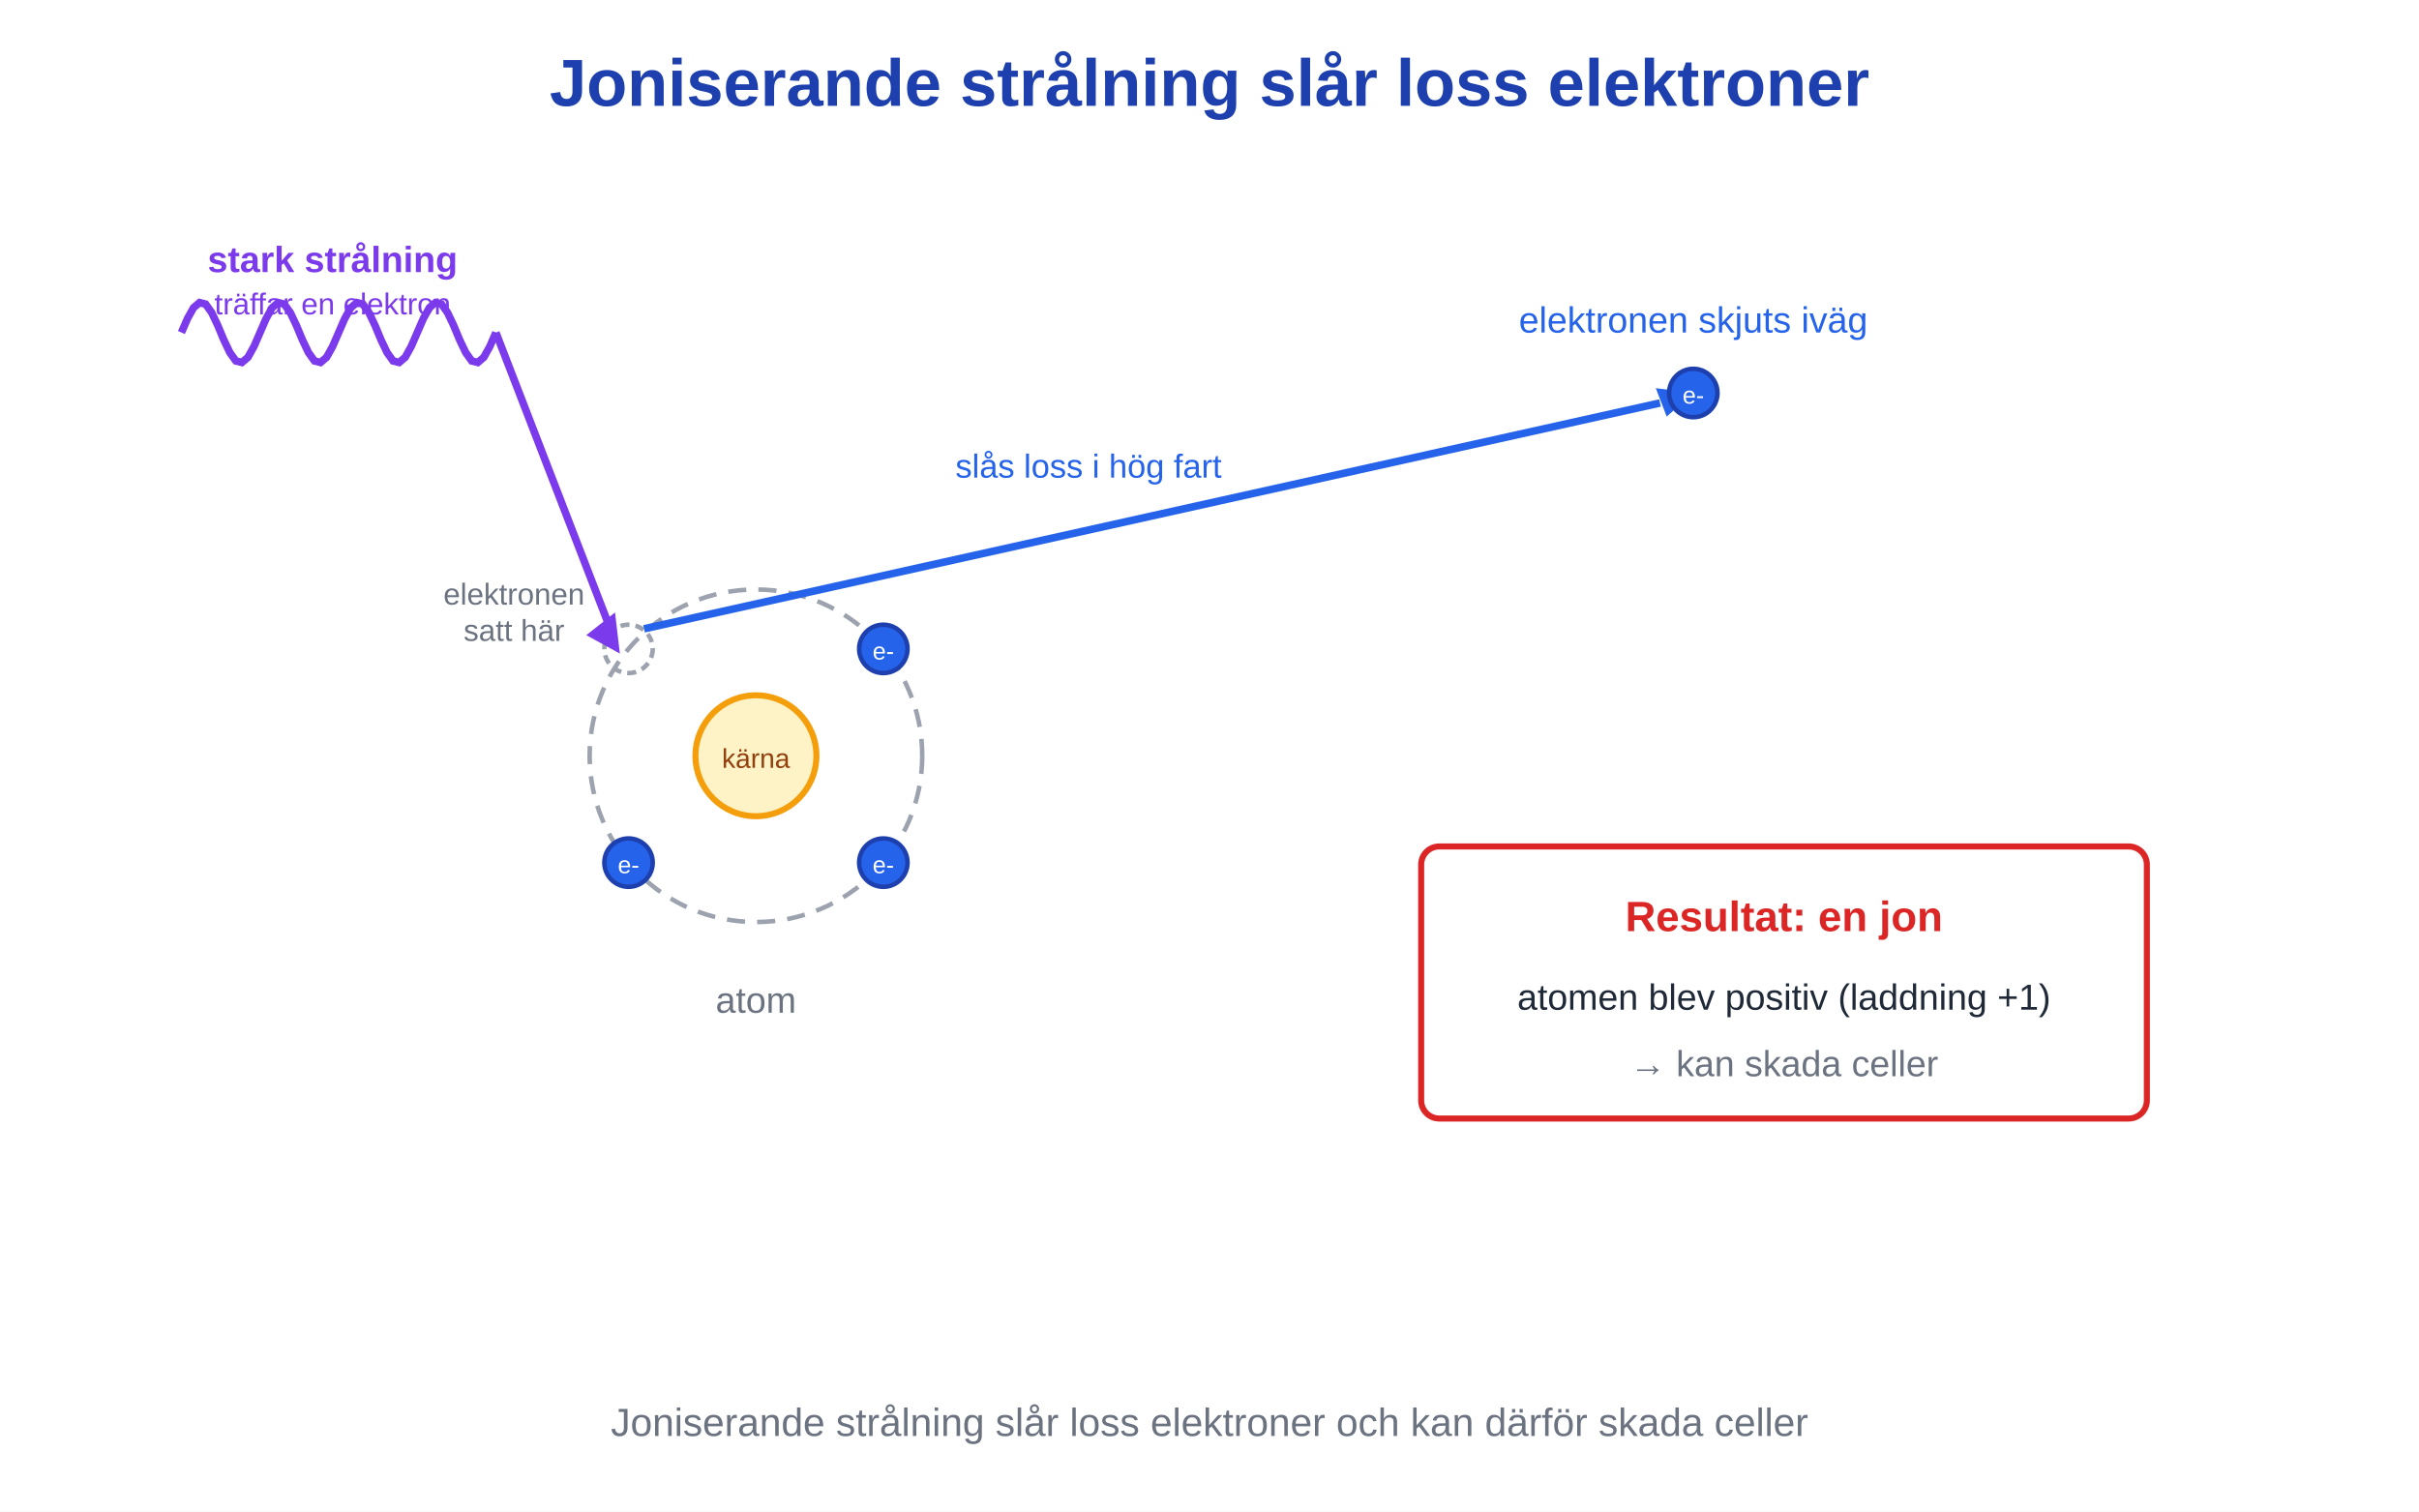
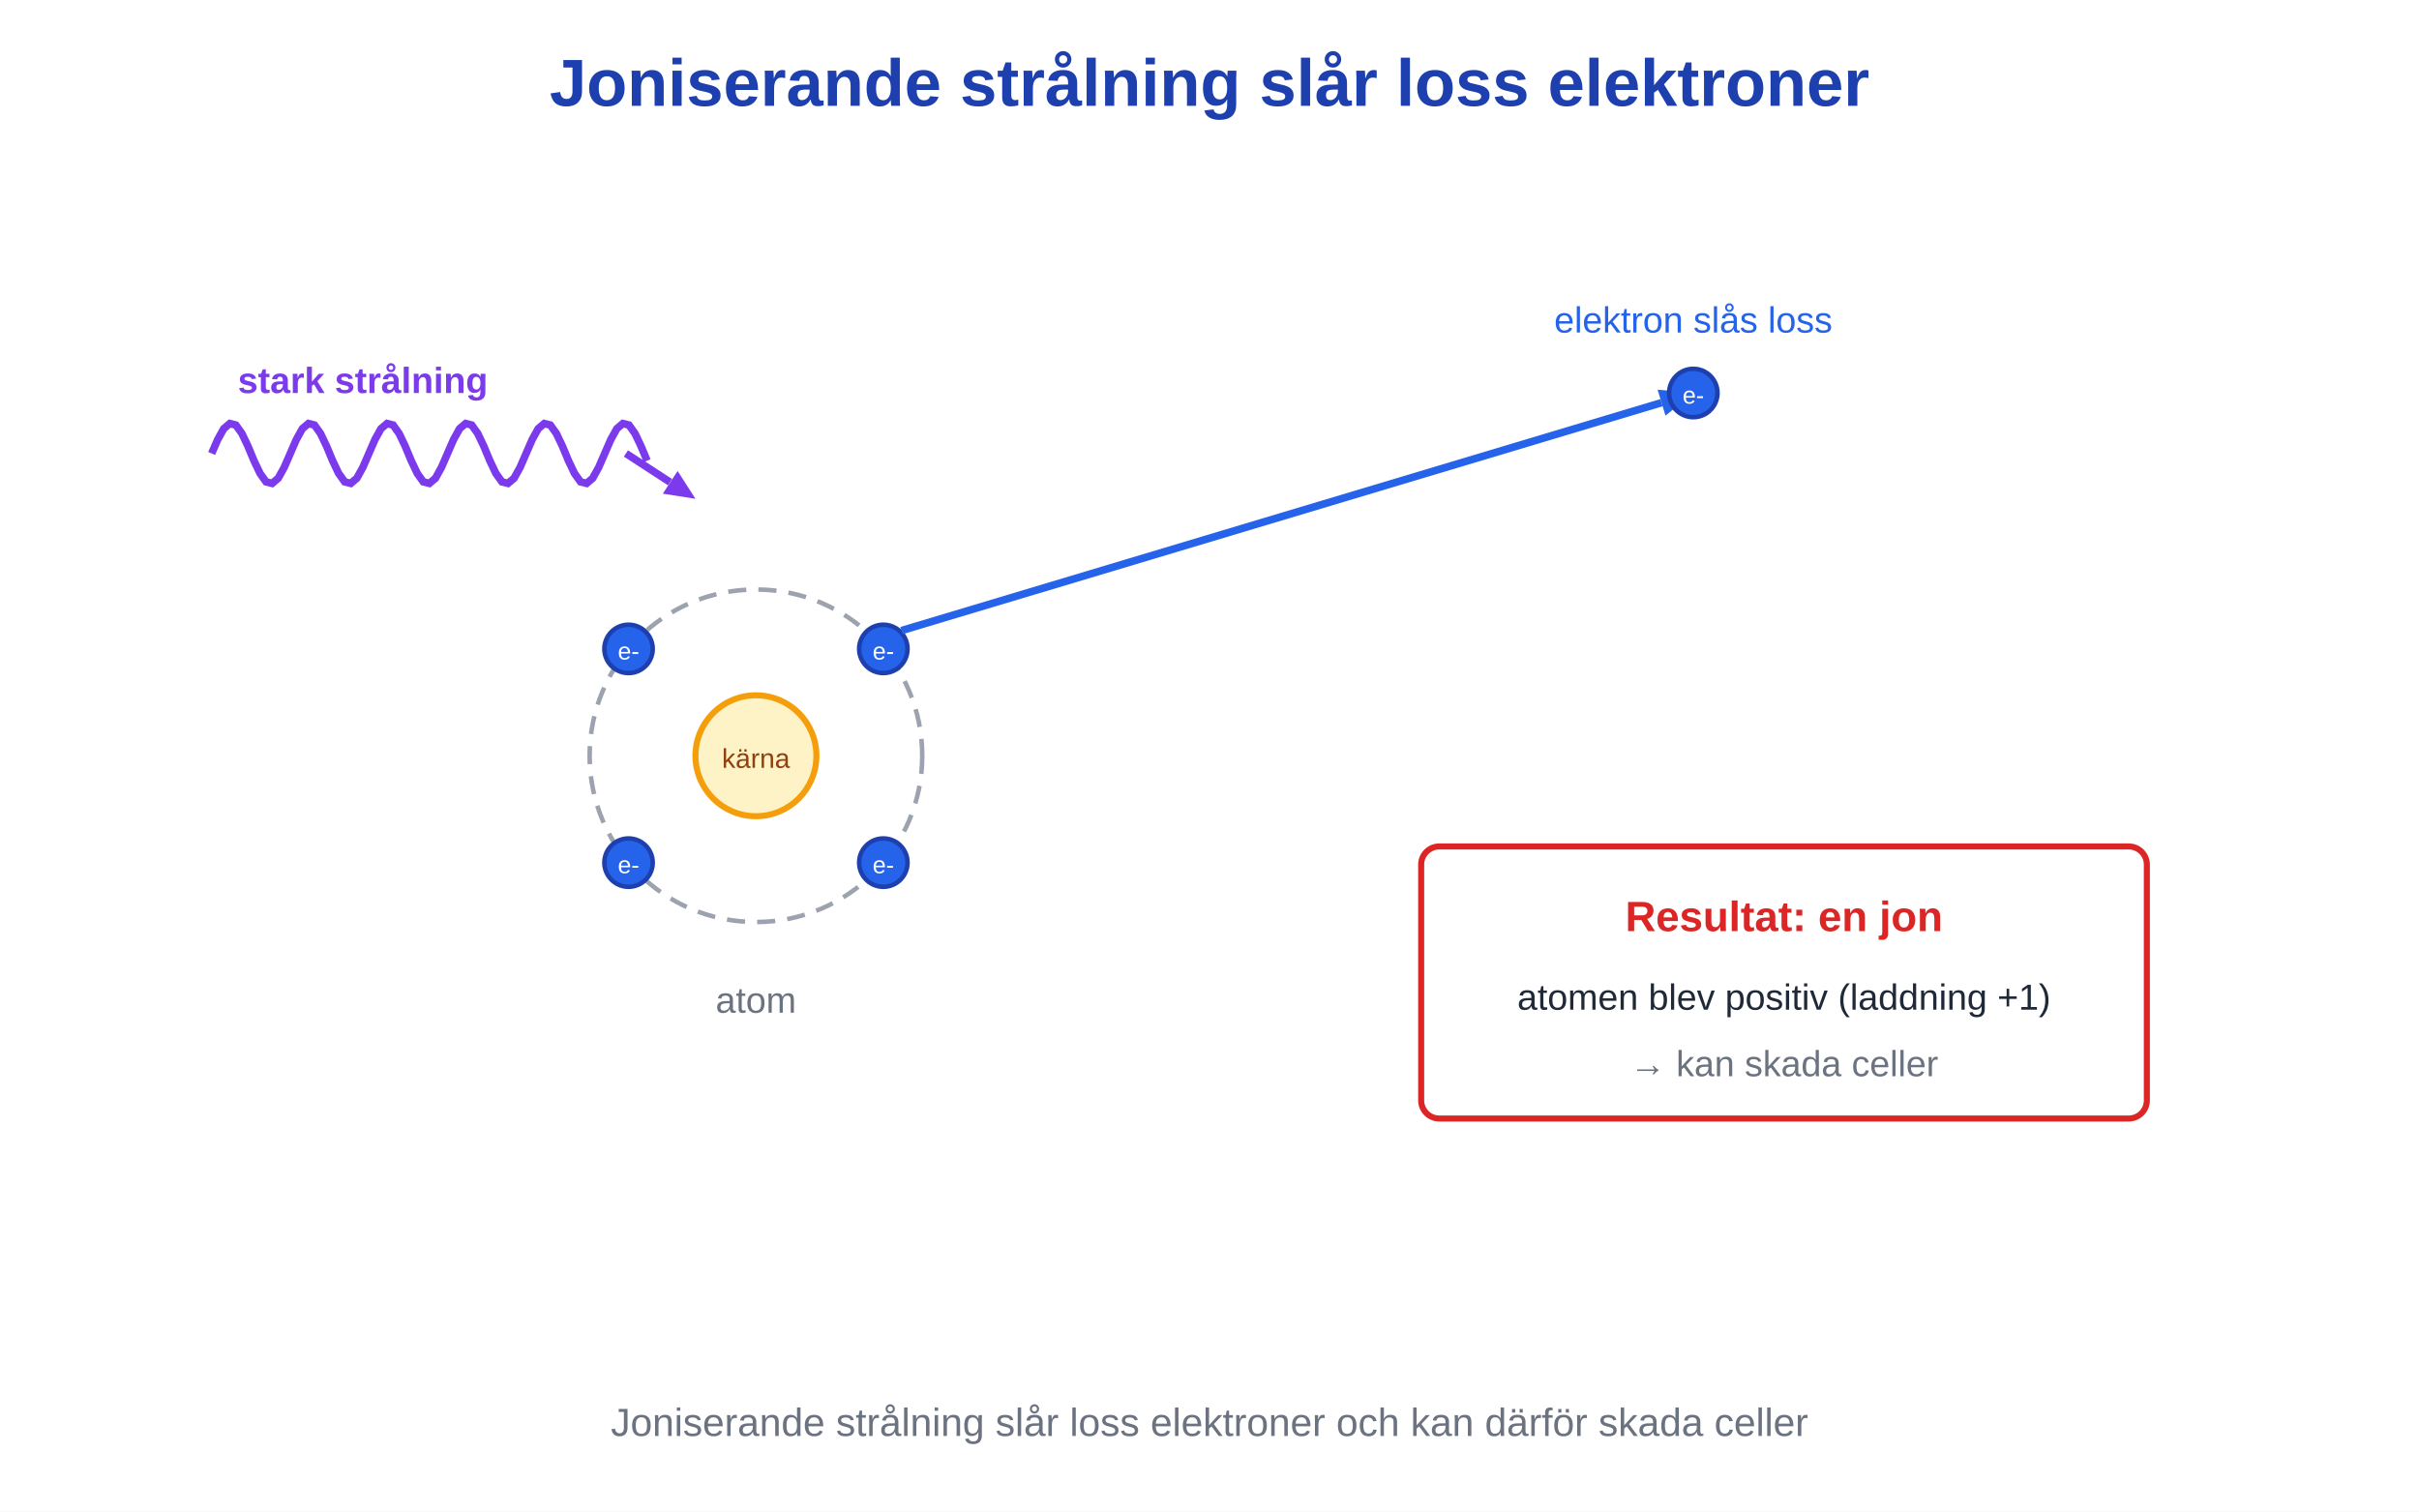
<svg xmlns="http://www.w3.org/2000/svg" viewBox="0 0 800 500" width="800" height="500">
  <rect width="800" height="500" fill="white" />
  <text x="400" y="35" font-family="Arial,sans-serif" font-size="22" fill="#1e40af" text-anchor="middle" font-weight="bold">Joniserande strålning slår loss elektroner</text>
  <circle cx="250" cy="250" r="20" fill="#fef3c7" stroke="#f59e0b" stroke-width="2" />
  <text x="250" y="254" font-family="Arial,sans-serif" font-size="9" fill="#92400e" text-anchor="middle">kärna</text>
  <circle cx="250" cy="250" r="55" fill="none" stroke="#9ca3af" stroke-width="1.5" stroke-dasharray="6,4" />
  <circle cx="292.132" cy="214.647" r="8" fill="#2563eb" stroke="#1e40af" stroke-width="1.5" />
  <text x="292.132" y="218.147" font-family="Arial,sans-serif" font-size="8" fill="white" text-anchor="middle">e-</text>
+   <circle cx="207.868" cy="214.647" r="8" fill="#2563eb" stroke="#1e40af" stroke-width="1.5" />
+   <text x="207.868" y="218.147" font-family="Arial,sans-serif" font-size="8" fill="white" text-anchor="middle">e-</text>
  <circle cx="207.868" cy="285.353" r="8" fill="#2563eb" stroke="#1e40af" stroke-width="1.5" />
  <text x="207.868" y="288.853" font-family="Arial,sans-serif" font-size="8" fill="white" text-anchor="middle">e-</text>
  <circle cx="292.132" cy="285.353" r="8" fill="#2563eb" stroke="#1e40af" stroke-width="1.5" />
  <text x="292.132" y="288.853" font-family="Arial,sans-serif" font-size="8" fill="white" text-anchor="middle">e-</text>
-   <circle cx="207.868" cy="214.647" r="8" fill="none" stroke="#9ca3af" stroke-width="1.5" stroke-dasharray="3,2" />
-   <text x="170" y="200" font-family="Arial,sans-serif" font-size="10" fill="#6b7280" text-anchor="middle">elektronen</text>
-   <text x="170" y="212" font-family="Arial,sans-serif" font-size="10" fill="#6b7280" text-anchor="middle">satt här</text>
  <text x="250" y="335" font-family="Arial,sans-serif" font-size="12" fill="#6b7280" text-anchor="middle">atom</text>
-   <polyline points="60.0,110.0 62.0,105.4 64.0,101.8 66.0,100.1 68.0,100.6 70.0,103.4 72.0,107.6 74.0,112.4 76.0,116.6 78.0,119.4 80.0,119.9 82.0,118.2 84.0,114.6 86.0,110.0 88.0,105.4 90.0,101.8 92.0,100.1 94.0,100.6 96.0,103.4 98.0,107.6 100.0,112.4 102.0,116.6 104.0,119.4 106.0,119.9 108.0,118.2 110.0,114.6 112.0,110.0 114.0,105.4 116.0,101.8 118.0,100.1 120.0,100.6 122.0,103.4 124.0,107.6 126.0,112.4 128.0,116.6 130.0,119.4 132.0,119.9 134.0,118.2 136.0,114.6 138.0,110.0 140.0,105.4 142.0,101.8 144.0,100.1 146.0,100.6 148.0,103.4 150.0,107.6 152.0,112.4 154.0,116.6 156.0,119.4 158.0,119.9 160.0,118.2 162.0,114.6 164.0,110.0" fill="none" stroke="#7c3aed" stroke-width="2.5" />
-   <line x1="164.0" y1="110.0" x2="201.6" y2="207.4" stroke="#7c3aed" stroke-width="2.5" />
-   <polygon points="205.0,216.2 203.4,202.6 193.9,210.1" fill="#7c3aed" />
-   <text x="110" y="90" font-family="Arial,sans-serif" font-size="12" fill="#7c3aed" text-anchor="middle" font-weight="bold">stark strålning</text>
-   <text x="110" y="104" font-family="Arial,sans-serif" font-size="10" fill="#7c3aed" text-anchor="middle">träffar en elektron</text>
-   <line x1="213.0" y1="208.0" x2="549.0" y2="133.3" stroke="#2563eb" stroke-width="2.5" />
-   <polygon points="560.0,130.0 547.6,128.4 551.2,137.8" fill="#2563eb" />
+   <polyline points="70.0,150.0 72.0,145.4 74.0,141.8 76.0,140.1 78.0,140.6 80.0,143.4 82.0,147.6 84.0,152.4 86.0,156.6 88.0,159.4 90.0,159.9 92.0,158.2 94.0,154.6 96.0,150.0 98.0,145.4 100.0,141.8 102.0,140.1 104.0,140.6 106.0,143.4 108.0,147.6 110.0,152.4 112.0,156.6 114.0,159.4 116.0,159.9 118.0,158.2 120.0,154.6 122.0,150.0 124.0,145.4 126.0,141.8 128.0,140.1 130.0,140.6 132.0,143.4 134.0,147.6 136.0,152.4 138.0,156.6 140.0,159.4 142.0,159.9 144.0,158.2 146.0,154.6 148.0,150.0 150.0,145.4 152.0,141.8 154.0,140.1 156.0,140.6 158.0,143.4 160.0,147.6 162.0,152.4 164.0,156.6 166.0,159.4 168.0,159.9 170.0,158.2 172.0,154.6 174.0,150.0 176.0,145.4 178.0,141.8 180.0,140.1 182.0,140.6 184.0,143.4 186.0,147.6 188.0,152.4 190.0,156.6 192.0,159.4 194.0,159.9 196.0,158.2 198.0,154.6 200.0,150.0 202.0,145.4 204.0,141.8 206.0,140.1 208.0,140.6 210.0,143.4 212.0,147.6 214.0,152.4" fill="none" stroke="#7c3aed" stroke-width="2.5" />
+   <line x1="207.0" y1="150.0" x2="221.6" y2="159.5" stroke="#7c3aed" stroke-width="2.5" />
+   <polygon points="230.0,165.0 224.1,155.8 219.2,163.3" fill="#7c3aed" />
+   <text x="120" y="130" font-family="Arial,sans-serif" font-size="12" fill="#7c3aed" text-anchor="middle" font-weight="bold">stark strålning</text>
+   <line x1="298.1" y1="208.6" x2="549.5" y2="133.2" stroke="#2563eb" stroke-width="2.5" />
+   <polygon points="560.0,130.0 548.2,128.9 550.8,137.5" fill="#2563eb" />
  <circle cx="560" cy="130" r="8" fill="#2563eb" stroke="#1e40af" stroke-width="1.5" />
  <text x="560" y="133.5" font-family="Arial,sans-serif" font-size="8" fill="white" text-anchor="middle">e-</text>
-   <text x="560" y="110" font-family="Arial,sans-serif" font-size="12" fill="#2563eb" text-anchor="middle">elektronen skjuts iväg</text>
-   <text x="360" y="158" font-family="Arial,sans-serif" font-size="11" fill="#2563eb" text-anchor="middle">slås loss i hög fart</text>
+   <text x="560" y="110" font-family="Arial,sans-serif" font-size="12" fill="#2563eb" text-anchor="middle">elektron slås loss</text>
  <rect x="470" y="280" width="240" height="90" fill="white" stroke="#dc2626" stroke-width="2" rx="6" />
  <text x="590" y="308" font-family="Arial,sans-serif" font-size="14" fill="#dc2626" text-anchor="middle" font-weight="bold">Resultat: en jon</text>
  <text x="590" y="334" font-family="Arial,sans-serif" font-size="12" fill="#1f2937" text-anchor="middle">atomen blev positiv (laddning +1)</text>
  <text x="590" y="356" font-family="Arial,sans-serif" font-size="12" fill="#6b7280" text-anchor="middle">→ kan skada celler</text>
  <text x="400" y="475" font-family="Arial,sans-serif" font-size="13" fill="#6b7280" text-anchor="middle">Joniserande strålning slår loss elektroner och kan därför skada celler</text>
</svg>
